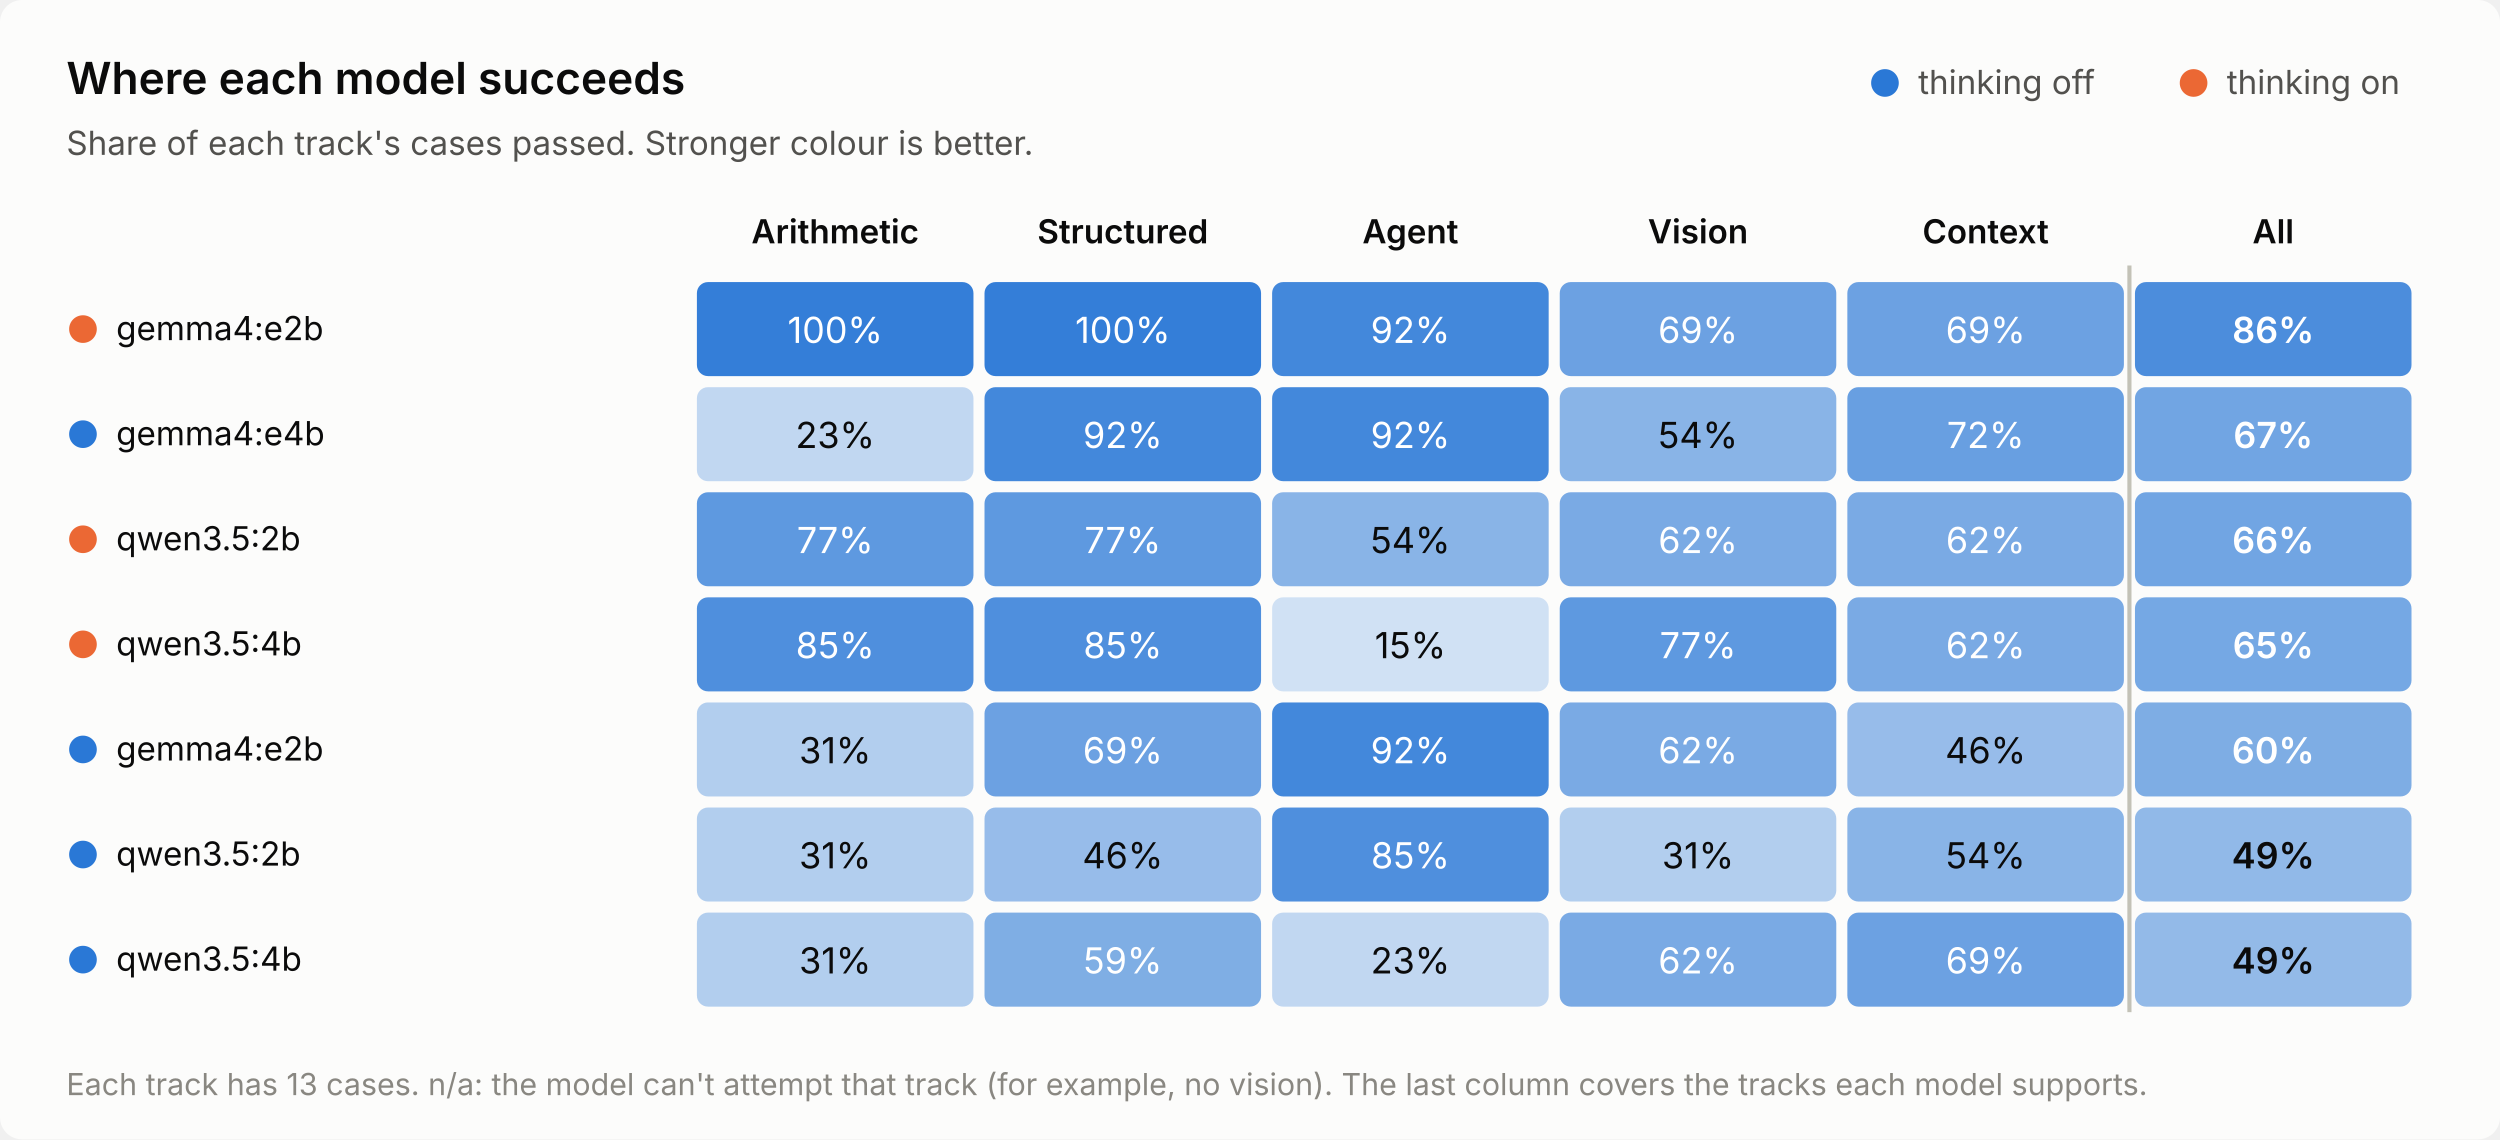
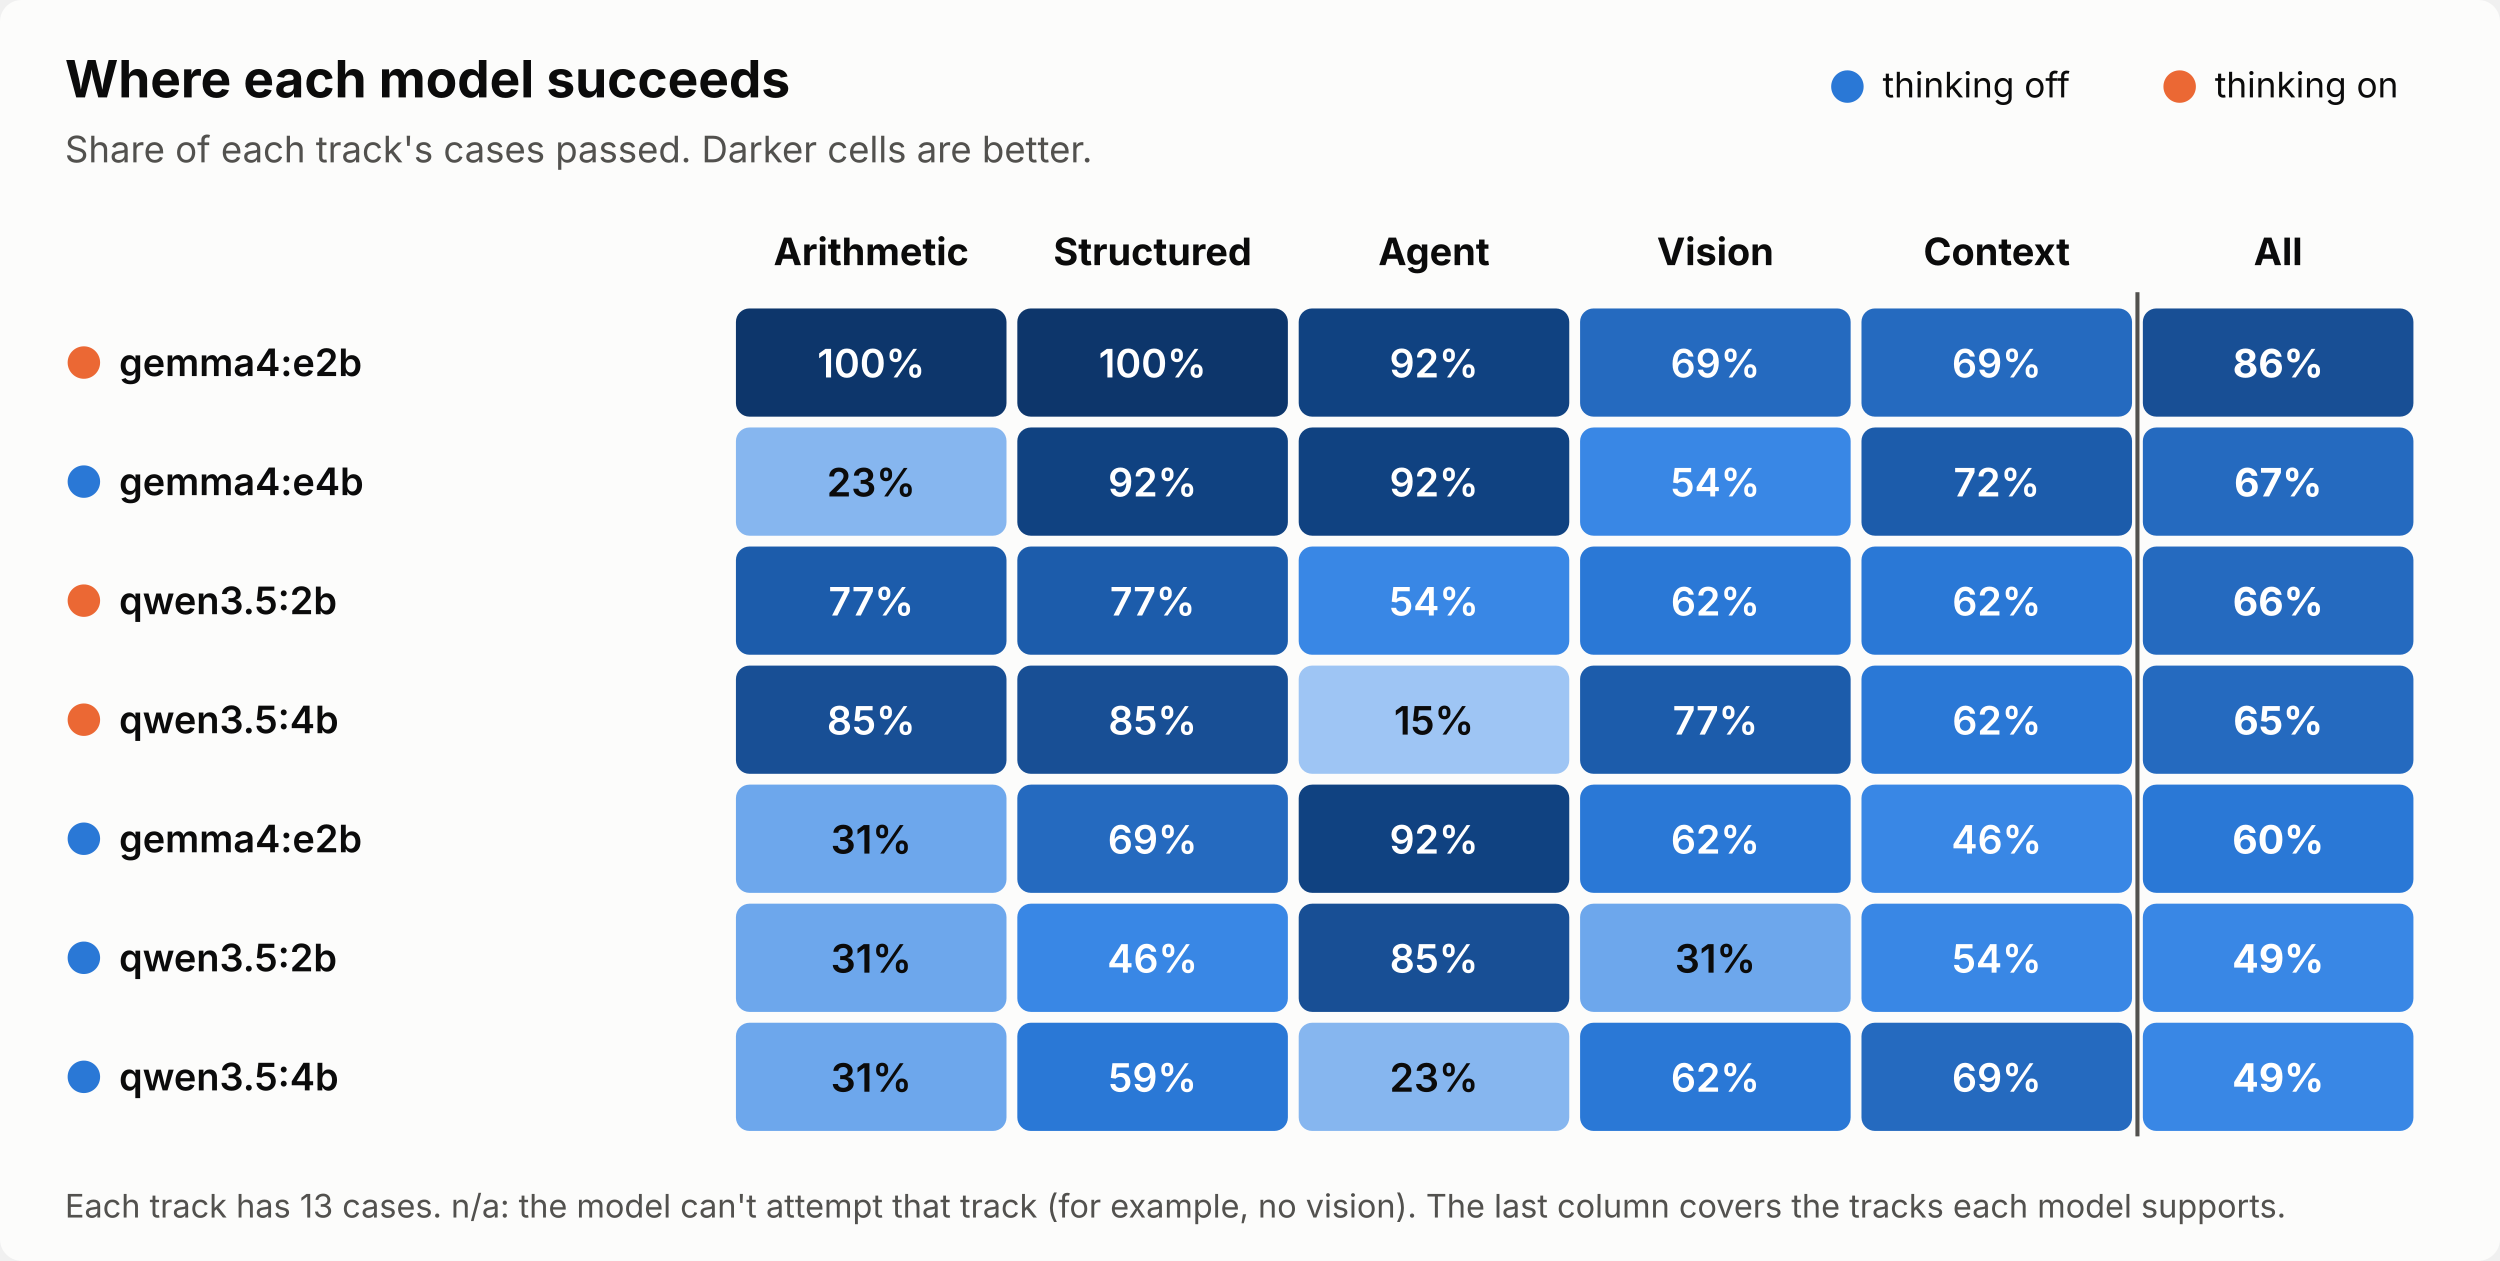
- <svg xmlns="http://www.w3.org/2000/svg" width="904" height="412" viewBox="0 0 904 412" role="img" aria-label="Where each model succeeds">
-   <rect width="904" height="412" rx="8" fill="#fcfcfb" />
-   <text x="24.0" y="34.0" font-size="16" font-weight="600" text-anchor="start" fill="#0b0b0b" font-family="system-ui, -apple-system, Segoe UI, sans-serif">Where each model succeeds</text>
-   <text x="24.0" y="56.0" font-size="12" font-weight="normal" text-anchor="start" fill="#52514e" font-family="system-ui, -apple-system, Segoe UI, sans-serif">Share of each track's cases passed. Stronger colour is better.</text>
-   <circle cx="681.6" cy="30.0" r="6" fill="#2a78d6" stroke="#fcfcfb" stroke-width="2" />
-   <text x="693.6" y="34.0" font-size="12" font-weight="normal" text-anchor="start" fill="#52514e" font-family="system-ui, -apple-system, Segoe UI, sans-serif">thinking off</text>
-   <circle cx="793.2" cy="30.0" r="6" fill="#eb6834" stroke="#fcfcfb" stroke-width="2" />
-   <text x="805.2" y="34.0" font-size="12" font-weight="normal" text-anchor="start" fill="#52514e" font-family="system-ui, -apple-system, Segoe UI, sans-serif">thinking on</text>
-   <text x="302.0" y="88.0" font-size="12" font-weight="600" text-anchor="middle" fill="#0b0b0b" font-family="system-ui, -apple-system, Segoe UI, sans-serif">Arithmetic</text>
-   <text x="406.0" y="88.0" font-size="12" font-weight="600" text-anchor="middle" fill="#0b0b0b" font-family="system-ui, -apple-system, Segoe UI, sans-serif">Structured</text>
-   <text x="510.0" y="88.0" font-size="12" font-weight="600" text-anchor="middle" fill="#0b0b0b" font-family="system-ui, -apple-system, Segoe UI, sans-serif">Agent</text>
-   <text x="614.0" y="88.0" font-size="12" font-weight="600" text-anchor="middle" fill="#0b0b0b" font-family="system-ui, -apple-system, Segoe UI, sans-serif">Vision</text>
-   <text x="718.0" y="88.0" font-size="12" font-weight="600" text-anchor="middle" fill="#0b0b0b" font-family="system-ui, -apple-system, Segoe UI, sans-serif">Context</text>
-   <text x="822.0" y="88.0" font-size="12" font-weight="600" text-anchor="middle" fill="#0b0b0b" font-family="system-ui, -apple-system, Segoe UI, sans-serif">All</text>
-   <circle cx="30.0" cy="119.0" r="6" fill="#eb6834" stroke="#fcfcfb" stroke-width="2" />
-   <text x="42.0" y="123.0" font-size="12" font-weight="normal" text-anchor="start" fill="#0b0b0b" font-family="system-ui, -apple-system, Segoe UI, sans-serif">gemma4:e2b</text>
-   <rect x="252" y="102" width="100" height="34" rx="4" fill="#2a78d6" fill-opacity="0.95" />
-   <text x="302.0" y="124.0" font-size="13" font-weight="normal" text-anchor="middle" fill="#ffffff" font-family="system-ui, -apple-system, Segoe UI, sans-serif">100%</text>
-   <rect x="356" y="102" width="100" height="34" rx="4" fill="#2a78d6" fill-opacity="0.95" />
-   <text x="406.0" y="124.0" font-size="13" font-weight="normal" text-anchor="middle" fill="#ffffff" font-family="system-ui, -apple-system, Segoe UI, sans-serif">100%</text>
-   <rect x="460" y="102" width="100" height="34" rx="4" fill="#2a78d6" fill-opacity="0.88" />
-   <text x="510.0" y="124.0" font-size="13" font-weight="normal" text-anchor="middle" fill="#ffffff" font-family="system-ui, -apple-system, Segoe UI, sans-serif">92%</text>
-   <rect x="564" y="102" width="100" height="34" rx="4" fill="#2a78d6" fill-opacity="0.68" />
-   <text x="614.0" y="124.0" font-size="13" font-weight="normal" text-anchor="middle" fill="#ffffff" font-family="system-ui, -apple-system, Segoe UI, sans-serif">69%</text>
-   <rect x="668" y="102" width="100" height="34" rx="4" fill="#2a78d6" fill-opacity="0.68" />
-   <text x="718.0" y="124.0" font-size="13" font-weight="normal" text-anchor="middle" fill="#ffffff" font-family="system-ui, -apple-system, Segoe UI, sans-serif">69%</text>
-   <rect x="772" y="102" width="100" height="34" rx="4" fill="#2a78d6" fill-opacity="0.83" />
-   <text x="822.0" y="124.0" font-size="13" font-weight="600" text-anchor="middle" fill="#ffffff" font-family="system-ui, -apple-system, Segoe UI, sans-serif">86%</text>
-   <circle cx="30.0" cy="157.0" r="6" fill="#2a78d6" stroke="#fcfcfb" stroke-width="2" />
-   <text x="42.0" y="161.0" font-size="12" font-weight="normal" text-anchor="start" fill="#0b0b0b" font-family="system-ui, -apple-system, Segoe UI, sans-serif">gemma4:e4b</text>
-   <rect x="252" y="140" width="100" height="34" rx="4" fill="#2a78d6" fill-opacity="0.28" />
-   <text x="302.0" y="162.0" font-size="13" font-weight="normal" text-anchor="middle" fill="#0b0b0b" font-family="system-ui, -apple-system, Segoe UI, sans-serif">23%</text>
-   <rect x="356" y="140" width="100" height="34" rx="4" fill="#2a78d6" fill-opacity="0.88" />
-   <text x="406.0" y="162.0" font-size="13" font-weight="normal" text-anchor="middle" fill="#ffffff" font-family="system-ui, -apple-system, Segoe UI, sans-serif">92%</text>
-   <rect x="460" y="140" width="100" height="34" rx="4" fill="#2a78d6" fill-opacity="0.88" />
-   <text x="510.0" y="162.0" font-size="13" font-weight="normal" text-anchor="middle" fill="#ffffff" font-family="system-ui, -apple-system, Segoe UI, sans-serif">92%</text>
-   <rect x="564" y="140" width="100" height="34" rx="4" fill="#2a78d6" fill-opacity="0.55" />
-   <text x="614.0" y="162.0" font-size="13" font-weight="normal" text-anchor="middle" fill="#0b0b0b" font-family="system-ui, -apple-system, Segoe UI, sans-serif">54%</text>
-   <rect x="668" y="140" width="100" height="34" rx="4" fill="#2a78d6" fill-opacity="0.70" />
-   <text x="718.0" y="162.0" font-size="13" font-weight="normal" text-anchor="middle" fill="#ffffff" font-family="system-ui, -apple-system, Segoe UI, sans-serif">72%</text>
-   <rect x="772" y="140" width="100" height="34" rx="4" fill="#2a78d6" fill-opacity="0.66" />
-   <text x="822.0" y="162.0" font-size="13" font-weight="600" text-anchor="middle" fill="#ffffff" font-family="system-ui, -apple-system, Segoe UI, sans-serif">67%</text>
-   <circle cx="30.0" cy="195.0" r="6" fill="#eb6834" stroke="#fcfcfb" stroke-width="2" />
-   <text x="42.0" y="199.0" font-size="12" font-weight="normal" text-anchor="start" fill="#0b0b0b" font-family="system-ui, -apple-system, Segoe UI, sans-serif">qwen3.5:2b</text>
-   <rect x="252" y="178" width="100" height="34" rx="4" fill="#2a78d6" fill-opacity="0.75" />
-   <text x="302.0" y="200.0" font-size="13" font-weight="normal" text-anchor="middle" fill="#ffffff" font-family="system-ui, -apple-system, Segoe UI, sans-serif">77%</text>
-   <rect x="356" y="178" width="100" height="34" rx="4" fill="#2a78d6" fill-opacity="0.75" />
-   <text x="406.0" y="200.0" font-size="13" font-weight="normal" text-anchor="middle" fill="#ffffff" font-family="system-ui, -apple-system, Segoe UI, sans-serif">77%</text>
-   <rect x="460" y="178" width="100" height="34" rx="4" fill="#2a78d6" fill-opacity="0.55" />
-   <text x="510.0" y="200.0" font-size="13" font-weight="normal" text-anchor="middle" fill="#0b0b0b" font-family="system-ui, -apple-system, Segoe UI, sans-serif">54%</text>
-   <rect x="564" y="178" width="100" height="34" rx="4" fill="#2a78d6" fill-opacity="0.62" />
-   <text x="614.0" y="200.0" font-size="13" font-weight="normal" text-anchor="middle" fill="#ffffff" font-family="system-ui, -apple-system, Segoe UI, sans-serif">62%</text>
-   <rect x="668" y="178" width="100" height="34" rx="4" fill="#2a78d6" fill-opacity="0.62" />
-   <text x="718.0" y="200.0" font-size="13" font-weight="normal" text-anchor="middle" fill="#ffffff" font-family="system-ui, -apple-system, Segoe UI, sans-serif">62%</text>
-   <rect x="772" y="178" width="100" height="34" rx="4" fill="#2a78d6" fill-opacity="0.66" />
-   <text x="822.0" y="200.0" font-size="13" font-weight="600" text-anchor="middle" fill="#ffffff" font-family="system-ui, -apple-system, Segoe UI, sans-serif">66%</text>
-   <circle cx="30.0" cy="233.0" r="6" fill="#eb6834" stroke="#fcfcfb" stroke-width="2" />
-   <text x="42.0" y="237.0" font-size="12" font-weight="normal" text-anchor="start" fill="#0b0b0b" font-family="system-ui, -apple-system, Segoe UI, sans-serif">qwen3.5:4b</text>
-   <rect x="252" y="216" width="100" height="34" rx="4" fill="#2a78d6" fill-opacity="0.82" />
-   <text x="302.0" y="238.0" font-size="13" font-weight="normal" text-anchor="middle" fill="#ffffff" font-family="system-ui, -apple-system, Segoe UI, sans-serif">85%</text>
-   <rect x="356" y="216" width="100" height="34" rx="4" fill="#2a78d6" fill-opacity="0.82" />
-   <text x="406.0" y="238.0" font-size="13" font-weight="normal" text-anchor="middle" fill="#ffffff" font-family="system-ui, -apple-system, Segoe UI, sans-serif">85%</text>
-   <rect x="460" y="216" width="100" height="34" rx="4" fill="#2a78d6" fill-opacity="0.21" />
-   <text x="510.0" y="238.0" font-size="13" font-weight="normal" text-anchor="middle" fill="#0b0b0b" font-family="system-ui, -apple-system, Segoe UI, sans-serif">15%</text>
-   <rect x="564" y="216" width="100" height="34" rx="4" fill="#2a78d6" fill-opacity="0.75" />
-   <text x="614.0" y="238.0" font-size="13" font-weight="normal" text-anchor="middle" fill="#ffffff" font-family="system-ui, -apple-system, Segoe UI, sans-serif">77%</text>
-   <rect x="668" y="216" width="100" height="34" rx="4" fill="#2a78d6" fill-opacity="0.62" />
-   <text x="718.0" y="238.0" font-size="13" font-weight="normal" text-anchor="middle" fill="#ffffff" font-family="system-ui, -apple-system, Segoe UI, sans-serif">62%</text>
-   <rect x="772" y="216" width="100" height="34" rx="4" fill="#2a78d6" fill-opacity="0.64" />
-   <text x="822.0" y="238.0" font-size="13" font-weight="600" text-anchor="middle" fill="#ffffff" font-family="system-ui, -apple-system, Segoe UI, sans-serif">65%</text>
-   <circle cx="30.0" cy="271.0" r="6" fill="#2a78d6" stroke="#fcfcfb" stroke-width="2" />
-   <text x="42.0" y="275.0" font-size="12" font-weight="normal" text-anchor="start" fill="#0b0b0b" font-family="system-ui, -apple-system, Segoe UI, sans-serif">gemma4:e2b</text>
-   <rect x="252" y="254" width="100" height="34" rx="4" fill="#2a78d6" fill-opacity="0.35" />
-   <text x="302.0" y="276.0" font-size="13" font-weight="normal" text-anchor="middle" fill="#0b0b0b" font-family="system-ui, -apple-system, Segoe UI, sans-serif">31%</text>
-   <rect x="356" y="254" width="100" height="34" rx="4" fill="#2a78d6" fill-opacity="0.68" />
-   <text x="406.0" y="276.0" font-size="13" font-weight="normal" text-anchor="middle" fill="#ffffff" font-family="system-ui, -apple-system, Segoe UI, sans-serif">69%</text>
-   <rect x="460" y="254" width="100" height="34" rx="4" fill="#2a78d6" fill-opacity="0.88" />
-   <text x="510.0" y="276.0" font-size="13" font-weight="normal" text-anchor="middle" fill="#ffffff" font-family="system-ui, -apple-system, Segoe UI, sans-serif">92%</text>
-   <rect x="564" y="254" width="100" height="34" rx="4" fill="#2a78d6" fill-opacity="0.62" />
-   <text x="614.0" y="276.0" font-size="13" font-weight="normal" text-anchor="middle" fill="#ffffff" font-family="system-ui, -apple-system, Segoe UI, sans-serif">62%</text>
-   <rect x="668" y="254" width="100" height="34" rx="4" fill="#2a78d6" fill-opacity="0.48" />
-   <text x="718.0" y="276.0" font-size="13" font-weight="normal" text-anchor="middle" fill="#0b0b0b" font-family="system-ui, -apple-system, Segoe UI, sans-serif">46%</text>
-   <rect x="772" y="254" width="100" height="34" rx="4" fill="#2a78d6" fill-opacity="0.60" />
-   <text x="822.0" y="276.0" font-size="13" font-weight="600" text-anchor="middle" fill="#ffffff" font-family="system-ui, -apple-system, Segoe UI, sans-serif">60%</text>
-   <circle cx="30.0" cy="309.0" r="6" fill="#2a78d6" stroke="#fcfcfb" stroke-width="2" />
-   <text x="42.0" y="313.0" font-size="12" font-weight="normal" text-anchor="start" fill="#0b0b0b" font-family="system-ui, -apple-system, Segoe UI, sans-serif">qwen3.5:2b</text>
-   <rect x="252" y="292" width="100" height="34" rx="4" fill="#2a78d6" fill-opacity="0.35" />
-   <text x="302.0" y="314.0" font-size="13" font-weight="normal" text-anchor="middle" fill="#0b0b0b" font-family="system-ui, -apple-system, Segoe UI, sans-serif">31%</text>
-   <rect x="356" y="292" width="100" height="34" rx="4" fill="#2a78d6" fill-opacity="0.48" />
-   <text x="406.0" y="314.0" font-size="13" font-weight="normal" text-anchor="middle" fill="#0b0b0b" font-family="system-ui, -apple-system, Segoe UI, sans-serif">46%</text>
-   <rect x="460" y="292" width="100" height="34" rx="4" fill="#2a78d6" fill-opacity="0.82" />
-   <text x="510.0" y="314.0" font-size="13" font-weight="normal" text-anchor="middle" fill="#ffffff" font-family="system-ui, -apple-system, Segoe UI, sans-serif">85%</text>
-   <rect x="564" y="292" width="100" height="34" rx="4" fill="#2a78d6" fill-opacity="0.35" />
-   <text x="614.0" y="314.0" font-size="13" font-weight="normal" text-anchor="middle" fill="#0b0b0b" font-family="system-ui, -apple-system, Segoe UI, sans-serif">31%</text>
-   <rect x="668" y="292" width="100" height="34" rx="4" fill="#2a78d6" fill-opacity="0.55" />
-   <text x="718.0" y="314.0" font-size="13" font-weight="normal" text-anchor="middle" fill="#0b0b0b" font-family="system-ui, -apple-system, Segoe UI, sans-serif">54%</text>
-   <rect x="772" y="292" width="100" height="34" rx="4" fill="#2a78d6" fill-opacity="0.51" />
-   <text x="822.0" y="314.0" font-size="13" font-weight="600" text-anchor="middle" fill="#0b0b0b" font-family="system-ui, -apple-system, Segoe UI, sans-serif">49%</text>
-   <circle cx="30.0" cy="347.0" r="6" fill="#2a78d6" stroke="#fcfcfb" stroke-width="2" />
-   <text x="42.0" y="351.0" font-size="12" font-weight="normal" text-anchor="start" fill="#0b0b0b" font-family="system-ui, -apple-system, Segoe UI, sans-serif">qwen3.5:4b</text>
-   <rect x="252" y="330" width="100" height="34" rx="4" fill="#2a78d6" fill-opacity="0.35" />
-   <text x="302.0" y="352.0" font-size="13" font-weight="normal" text-anchor="middle" fill="#0b0b0b" font-family="system-ui, -apple-system, Segoe UI, sans-serif">31%</text>
-   <rect x="356" y="330" width="100" height="34" rx="4" fill="#2a78d6" fill-opacity="0.59" />
-   <text x="406.0" y="352.0" font-size="13" font-weight="normal" text-anchor="middle" fill="#ffffff" font-family="system-ui, -apple-system, Segoe UI, sans-serif">59%</text>
-   <rect x="460" y="330" width="100" height="34" rx="4" fill="#2a78d6" fill-opacity="0.28" />
-   <text x="510.0" y="352.0" font-size="13" font-weight="normal" text-anchor="middle" fill="#0b0b0b" font-family="system-ui, -apple-system, Segoe UI, sans-serif">23%</text>
-   <rect x="564" y="330" width="100" height="34" rx="4" fill="#2a78d6" fill-opacity="0.62" />
-   <text x="614.0" y="352.0" font-size="13" font-weight="normal" text-anchor="middle" fill="#ffffff" font-family="system-ui, -apple-system, Segoe UI, sans-serif">62%</text>
-   <rect x="668" y="330" width="100" height="34" rx="4" fill="#2a78d6" fill-opacity="0.68" />
-   <text x="718.0" y="352.0" font-size="13" font-weight="normal" text-anchor="middle" fill="#ffffff" font-family="system-ui, -apple-system, Segoe UI, sans-serif">69%</text>
-   <rect x="772" y="330" width="100" height="34" rx="4" fill="#2a78d6" fill-opacity="0.50" />
-   <text x="822.0" y="352.0" font-size="13" font-weight="600" text-anchor="middle" fill="#0b0b0b" font-family="system-ui, -apple-system, Segoe UI, sans-serif">49%</text>
-   <line x1="770.0" y1="96.0" x2="770.0" y2="366.0" stroke="#c3c2b7" stroke-width="1.5" />
-   <text x="24.0" y="396.0" font-size="11" font-weight="normal" text-anchor="start" fill="#898781" font-family="system-ui, -apple-system, Segoe UI, sans-serif">Each track has 13 cases. n/a: the model can't attempt that track (for example, no vision). The last column covers the tracks each model supports.</text>
+ <svg xmlns="http://www.w3.org/2000/svg" width="924" height="466" viewBox="0 0 924 466" role="img" aria-label="Where each model succeeds">
+   <rect width="924" height="466" rx="8" fill="#fcfcfb" />
+   <text x="24.0" y="36.0" font-size="19" font-weight="700" text-anchor="start" fill="#0b0b0b" font-family="system-ui, -apple-system, Segoe UI, sans-serif">Where each model succeeds</text>
+   <text x="24.0" y="60.0" font-size="13.5" font-weight="normal" text-anchor="start" fill="#52514e" font-family="system-ui, -apple-system, Segoe UI, sans-serif">Share of each track's cases passed. Darker cells are better.</text>
+   <circle cx="682.8" cy="32.0" r="7" fill="#2a78d6" stroke="#fcfcfb" stroke-width="2" />
+   <text x="695.8" y="36.0" font-size="13" font-weight="normal" text-anchor="start" fill="#0b0b0b" font-family="system-ui, -apple-system, Segoe UI, sans-serif">thinking off</text>
+   <circle cx="805.6" cy="32.0" r="7" fill="#eb6834" stroke="#fcfcfb" stroke-width="2" />
+   <text x="818.6" y="36.0" font-size="13" font-weight="normal" text-anchor="start" fill="#0b0b0b" font-family="system-ui, -apple-system, Segoe UI, sans-serif">thinking on</text>
+   <text x="322.0" y="98.0" font-size="14" font-weight="700" text-anchor="middle" fill="#0b0b0b" font-family="system-ui, -apple-system, Segoe UI, sans-serif">Arithmetic</text>
+   <text x="426.0" y="98.0" font-size="14" font-weight="700" text-anchor="middle" fill="#0b0b0b" font-family="system-ui, -apple-system, Segoe UI, sans-serif">Structured</text>
+   <text x="530.0" y="98.0" font-size="14" font-weight="700" text-anchor="middle" fill="#0b0b0b" font-family="system-ui, -apple-system, Segoe UI, sans-serif">Agent</text>
+   <text x="634.0" y="98.0" font-size="14" font-weight="700" text-anchor="middle" fill="#0b0b0b" font-family="system-ui, -apple-system, Segoe UI, sans-serif">Vision</text>
+   <text x="738.0" y="98.0" font-size="14" font-weight="700" text-anchor="middle" fill="#0b0b0b" font-family="system-ui, -apple-system, Segoe UI, sans-serif">Context</text>
+   <text x="842.0" y="98.0" font-size="14" font-weight="700" text-anchor="middle" fill="#0b0b0b" font-family="system-ui, -apple-system, Segoe UI, sans-serif">All</text>
+   <circle cx="31.0" cy="134.0" r="7" fill="#eb6834" stroke="#fcfcfb" stroke-width="2" />
+   <text x="44.0" y="139.0" font-size="14" font-weight="600" text-anchor="start" fill="#0b0b0b" font-family="system-ui, -apple-system, Segoe UI, sans-serif">gemma4:e2b</text>
+   <rect x="272" y="114" width="100" height="40" rx="5" fill="#0d366b" />
+   <text x="322.0" y="139.5" font-size="14.5" font-weight="600" text-anchor="middle" fill="#ffffff" font-family="system-ui, -apple-system, Segoe UI, sans-serif">100%</text>
+   <rect x="376" y="114" width="100" height="40" rx="5" fill="#0d366b" />
+   <text x="426.0" y="139.5" font-size="14.5" font-weight="600" text-anchor="middle" fill="#ffffff" font-family="system-ui, -apple-system, Segoe UI, sans-serif">100%</text>
+   <rect x="480" y="114" width="100" height="40" rx="5" fill="#104281" />
+   <text x="530.0" y="139.5" font-size="14.5" font-weight="600" text-anchor="middle" fill="#ffffff" font-family="system-ui, -apple-system, Segoe UI, sans-serif">92%</text>
+   <rect x="584" y="114" width="100" height="40" rx="5" fill="#256abf" />
+   <text x="634.0" y="139.5" font-size="14.5" font-weight="600" text-anchor="middle" fill="#ffffff" font-family="system-ui, -apple-system, Segoe UI, sans-serif">69%</text>
+   <rect x="688" y="114" width="100" height="40" rx="5" fill="#256abf" />
+   <text x="738.0" y="139.5" font-size="14.5" font-weight="600" text-anchor="middle" fill="#ffffff" font-family="system-ui, -apple-system, Segoe UI, sans-serif">69%</text>
+   <rect x="792" y="114" width="100" height="40" rx="5" fill="#184f95" />
+   <text x="842.0" y="139.5" font-size="14.5" font-weight="700" text-anchor="middle" fill="#ffffff" font-family="system-ui, -apple-system, Segoe UI, sans-serif">86%</text>
+   <circle cx="31.0" cy="178.0" r="7" fill="#2a78d6" stroke="#fcfcfb" stroke-width="2" />
+   <text x="44.0" y="183.0" font-size="14" font-weight="600" text-anchor="start" fill="#0b0b0b" font-family="system-ui, -apple-system, Segoe UI, sans-serif">gemma4:e4b</text>
+   <rect x="272" y="158" width="100" height="40" rx="5" fill="#86b6ef" />
+   <text x="322.0" y="183.5" font-size="14.5" font-weight="600" text-anchor="middle" fill="#0b0b0b" font-family="system-ui, -apple-system, Segoe UI, sans-serif">23%</text>
+   <rect x="376" y="158" width="100" height="40" rx="5" fill="#104281" />
+   <text x="426.0" y="183.5" font-size="14.5" font-weight="600" text-anchor="middle" fill="#ffffff" font-family="system-ui, -apple-system, Segoe UI, sans-serif">92%</text>
+   <rect x="480" y="158" width="100" height="40" rx="5" fill="#104281" />
+   <text x="530.0" y="183.5" font-size="14.5" font-weight="600" text-anchor="middle" fill="#ffffff" font-family="system-ui, -apple-system, Segoe UI, sans-serif">92%</text>
+   <rect x="584" y="158" width="100" height="40" rx="5" fill="#3987e5" />
+   <text x="634.0" y="183.5" font-size="14.5" font-weight="600" text-anchor="middle" fill="#ffffff" font-family="system-ui, -apple-system, Segoe UI, sans-serif">54%</text>
+   <rect x="688" y="158" width="100" height="40" rx="5" fill="#1c5cab" />
+   <text x="738.0" y="183.5" font-size="14.5" font-weight="600" text-anchor="middle" fill="#ffffff" font-family="system-ui, -apple-system, Segoe UI, sans-serif">72%</text>
+   <rect x="792" y="158" width="100" height="40" rx="5" fill="#256abf" />
+   <text x="842.0" y="183.5" font-size="14.5" font-weight="700" text-anchor="middle" fill="#ffffff" font-family="system-ui, -apple-system, Segoe UI, sans-serif">67%</text>
+   <circle cx="31.0" cy="222.0" r="7" fill="#eb6834" stroke="#fcfcfb" stroke-width="2" />
+   <text x="44.0" y="227.0" font-size="14" font-weight="600" text-anchor="start" fill="#0b0b0b" font-family="system-ui, -apple-system, Segoe UI, sans-serif">qwen3.5:2b</text>
+   <rect x="272" y="202" width="100" height="40" rx="5" fill="#1c5cab" />
+   <text x="322.0" y="227.5" font-size="14.5" font-weight="600" text-anchor="middle" fill="#ffffff" font-family="system-ui, -apple-system, Segoe UI, sans-serif">77%</text>
+   <rect x="376" y="202" width="100" height="40" rx="5" fill="#1c5cab" />
+   <text x="426.0" y="227.5" font-size="14.5" font-weight="600" text-anchor="middle" fill="#ffffff" font-family="system-ui, -apple-system, Segoe UI, sans-serif">77%</text>
+   <rect x="480" y="202" width="100" height="40" rx="5" fill="#3987e5" />
+   <text x="530.0" y="227.5" font-size="14.5" font-weight="600" text-anchor="middle" fill="#ffffff" font-family="system-ui, -apple-system, Segoe UI, sans-serif">54%</text>
+   <rect x="584" y="202" width="100" height="40" rx="5" fill="#2a78d6" />
+   <text x="634.0" y="227.5" font-size="14.5" font-weight="600" text-anchor="middle" fill="#ffffff" font-family="system-ui, -apple-system, Segoe UI, sans-serif">62%</text>
+   <rect x="688" y="202" width="100" height="40" rx="5" fill="#2a78d6" />
+   <text x="738.0" y="227.5" font-size="14.5" font-weight="600" text-anchor="middle" fill="#ffffff" font-family="system-ui, -apple-system, Segoe UI, sans-serif">62%</text>
+   <rect x="792" y="202" width="100" height="40" rx="5" fill="#256abf" />
+   <text x="842.0" y="227.5" font-size="14.5" font-weight="700" text-anchor="middle" fill="#ffffff" font-family="system-ui, -apple-system, Segoe UI, sans-serif">66%</text>
+   <circle cx="31.0" cy="266.0" r="7" fill="#eb6834" stroke="#fcfcfb" stroke-width="2" />
+   <text x="44.0" y="271.0" font-size="14" font-weight="600" text-anchor="start" fill="#0b0b0b" font-family="system-ui, -apple-system, Segoe UI, sans-serif">qwen3.5:4b</text>
+   <rect x="272" y="246" width="100" height="40" rx="5" fill="#184f95" />
+   <text x="322.0" y="271.5" font-size="14.5" font-weight="600" text-anchor="middle" fill="#ffffff" font-family="system-ui, -apple-system, Segoe UI, sans-serif">85%</text>
+   <rect x="376" y="246" width="100" height="40" rx="5" fill="#184f95" />
+   <text x="426.0" y="271.5" font-size="14.5" font-weight="600" text-anchor="middle" fill="#ffffff" font-family="system-ui, -apple-system, Segoe UI, sans-serif">85%</text>
+   <rect x="480" y="246" width="100" height="40" rx="5" fill="#9ec5f4" />
+   <text x="530.0" y="271.5" font-size="14.5" font-weight="600" text-anchor="middle" fill="#0b0b0b" font-family="system-ui, -apple-system, Segoe UI, sans-serif">15%</text>
+   <rect x="584" y="246" width="100" height="40" rx="5" fill="#1c5cab" />
+   <text x="634.0" y="271.5" font-size="14.5" font-weight="600" text-anchor="middle" fill="#ffffff" font-family="system-ui, -apple-system, Segoe UI, sans-serif">77%</text>
+   <rect x="688" y="246" width="100" height="40" rx="5" fill="#2a78d6" />
+   <text x="738.0" y="271.5" font-size="14.5" font-weight="600" text-anchor="middle" fill="#ffffff" font-family="system-ui, -apple-system, Segoe UI, sans-serif">62%</text>
+   <rect x="792" y="246" width="100" height="40" rx="5" fill="#256abf" />
+   <text x="842.0" y="271.5" font-size="14.5" font-weight="700" text-anchor="middle" fill="#ffffff" font-family="system-ui, -apple-system, Segoe UI, sans-serif">65%</text>
+   <circle cx="31.0" cy="310.0" r="7" fill="#2a78d6" stroke="#fcfcfb" stroke-width="2" />
+   <text x="44.0" y="315.0" font-size="14" font-weight="600" text-anchor="start" fill="#0b0b0b" font-family="system-ui, -apple-system, Segoe UI, sans-serif">gemma4:e2b</text>
+   <rect x="272" y="290" width="100" height="40" rx="5" fill="#6da7ec" />
+   <text x="322.0" y="315.5" font-size="14.5" font-weight="600" text-anchor="middle" fill="#0b0b0b" font-family="system-ui, -apple-system, Segoe UI, sans-serif">31%</text>
+   <rect x="376" y="290" width="100" height="40" rx="5" fill="#256abf" />
+   <text x="426.0" y="315.5" font-size="14.5" font-weight="600" text-anchor="middle" fill="#ffffff" font-family="system-ui, -apple-system, Segoe UI, sans-serif">69%</text>
+   <rect x="480" y="290" width="100" height="40" rx="5" fill="#104281" />
+   <text x="530.0" y="315.5" font-size="14.5" font-weight="600" text-anchor="middle" fill="#ffffff" font-family="system-ui, -apple-system, Segoe UI, sans-serif">92%</text>
+   <rect x="584" y="290" width="100" height="40" rx="5" fill="#2a78d6" />
+   <text x="634.0" y="315.5" font-size="14.5" font-weight="600" text-anchor="middle" fill="#ffffff" font-family="system-ui, -apple-system, Segoe UI, sans-serif">62%</text>
+   <rect x="688" y="290" width="100" height="40" rx="5" fill="#3987e5" />
+   <text x="738.0" y="315.5" font-size="14.5" font-weight="600" text-anchor="middle" fill="#ffffff" font-family="system-ui, -apple-system, Segoe UI, sans-serif">46%</text>
+   <rect x="792" y="290" width="100" height="40" rx="5" fill="#2a78d6" />
+   <text x="842.0" y="315.5" font-size="14.5" font-weight="700" text-anchor="middle" fill="#ffffff" font-family="system-ui, -apple-system, Segoe UI, sans-serif">60%</text>
+   <circle cx="31.0" cy="354.0" r="7" fill="#2a78d6" stroke="#fcfcfb" stroke-width="2" />
+   <text x="44.0" y="359.0" font-size="14" font-weight="600" text-anchor="start" fill="#0b0b0b" font-family="system-ui, -apple-system, Segoe UI, sans-serif">qwen3.5:2b</text>
+   <rect x="272" y="334" width="100" height="40" rx="5" fill="#6da7ec" />
+   <text x="322.0" y="359.5" font-size="14.5" font-weight="600" text-anchor="middle" fill="#0b0b0b" font-family="system-ui, -apple-system, Segoe UI, sans-serif">31%</text>
+   <rect x="376" y="334" width="100" height="40" rx="5" fill="#3987e5" />
+   <text x="426.0" y="359.5" font-size="14.5" font-weight="600" text-anchor="middle" fill="#ffffff" font-family="system-ui, -apple-system, Segoe UI, sans-serif">46%</text>
+   <rect x="480" y="334" width="100" height="40" rx="5" fill="#184f95" />
+   <text x="530.0" y="359.5" font-size="14.5" font-weight="600" text-anchor="middle" fill="#ffffff" font-family="system-ui, -apple-system, Segoe UI, sans-serif">85%</text>
+   <rect x="584" y="334" width="100" height="40" rx="5" fill="#6da7ec" />
+   <text x="634.0" y="359.5" font-size="14.5" font-weight="600" text-anchor="middle" fill="#0b0b0b" font-family="system-ui, -apple-system, Segoe UI, sans-serif">31%</text>
+   <rect x="688" y="334" width="100" height="40" rx="5" fill="#3987e5" />
+   <text x="738.0" y="359.5" font-size="14.5" font-weight="600" text-anchor="middle" fill="#ffffff" font-family="system-ui, -apple-system, Segoe UI, sans-serif">54%</text>
+   <rect x="792" y="334" width="100" height="40" rx="5" fill="#3987e5" />
+   <text x="842.0" y="359.5" font-size="14.5" font-weight="700" text-anchor="middle" fill="#ffffff" font-family="system-ui, -apple-system, Segoe UI, sans-serif">49%</text>
+   <circle cx="31.0" cy="398.0" r="7" fill="#2a78d6" stroke="#fcfcfb" stroke-width="2" />
+   <text x="44.0" y="403.0" font-size="14" font-weight="600" text-anchor="start" fill="#0b0b0b" font-family="system-ui, -apple-system, Segoe UI, sans-serif">qwen3.5:4b</text>
+   <rect x="272" y="378" width="100" height="40" rx="5" fill="#6da7ec" />
+   <text x="322.0" y="403.5" font-size="14.5" font-weight="600" text-anchor="middle" fill="#0b0b0b" font-family="system-ui, -apple-system, Segoe UI, sans-serif">31%</text>
+   <rect x="376" y="378" width="100" height="40" rx="5" fill="#2a78d6" />
+   <text x="426.0" y="403.5" font-size="14.5" font-weight="600" text-anchor="middle" fill="#ffffff" font-family="system-ui, -apple-system, Segoe UI, sans-serif">59%</text>
+   <rect x="480" y="378" width="100" height="40" rx="5" fill="#86b6ef" />
+   <text x="530.0" y="403.5" font-size="14.5" font-weight="600" text-anchor="middle" fill="#0b0b0b" font-family="system-ui, -apple-system, Segoe UI, sans-serif">23%</text>
+   <rect x="584" y="378" width="100" height="40" rx="5" fill="#2a78d6" />
+   <text x="634.0" y="403.5" font-size="14.5" font-weight="600" text-anchor="middle" fill="#ffffff" font-family="system-ui, -apple-system, Segoe UI, sans-serif">62%</text>
+   <rect x="688" y="378" width="100" height="40" rx="5" fill="#256abf" />
+   <text x="738.0" y="403.5" font-size="14.5" font-weight="600" text-anchor="middle" fill="#ffffff" font-family="system-ui, -apple-system, Segoe UI, sans-serif">69%</text>
+   <rect x="792" y="378" width="100" height="40" rx="5" fill="#3987e5" />
+   <text x="842.0" y="403.5" font-size="14.5" font-weight="700" text-anchor="middle" fill="#ffffff" font-family="system-ui, -apple-system, Segoe UI, sans-serif">49%</text>
+   <line x1="790.0" y1="108.0" x2="790.0" y2="420.0" stroke="#52514e" stroke-width="1.5" />
+   <text x="24.0" y="450.0" font-size="12" font-weight="normal" text-anchor="start" fill="#52514e" font-family="system-ui, -apple-system, Segoe UI, sans-serif">Each track has 13 cases. n/a: the model can't attempt that track (for example, no vision). The last column covers the tracks each model supports.</text>
</svg>
